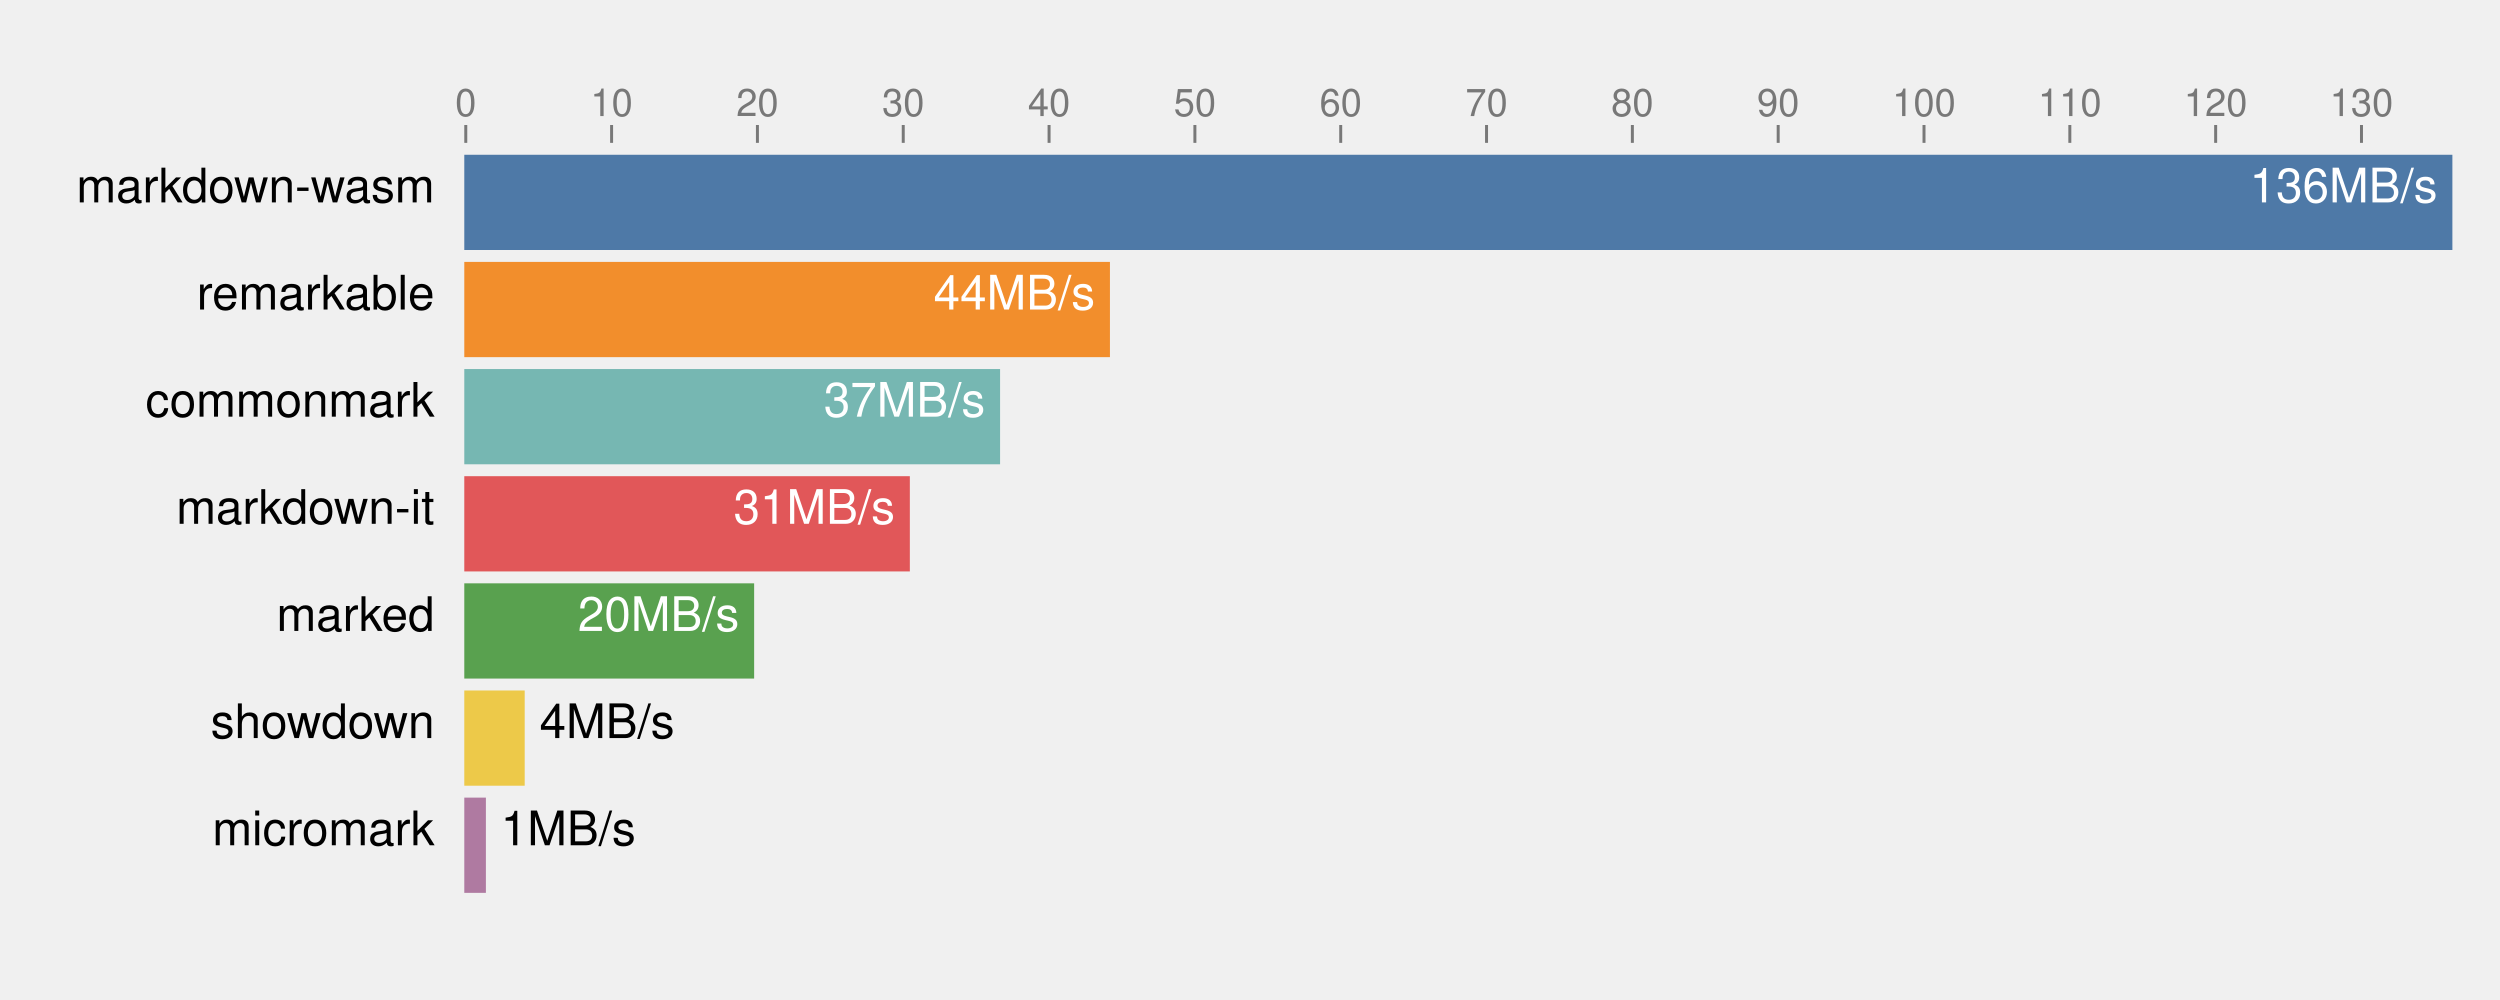
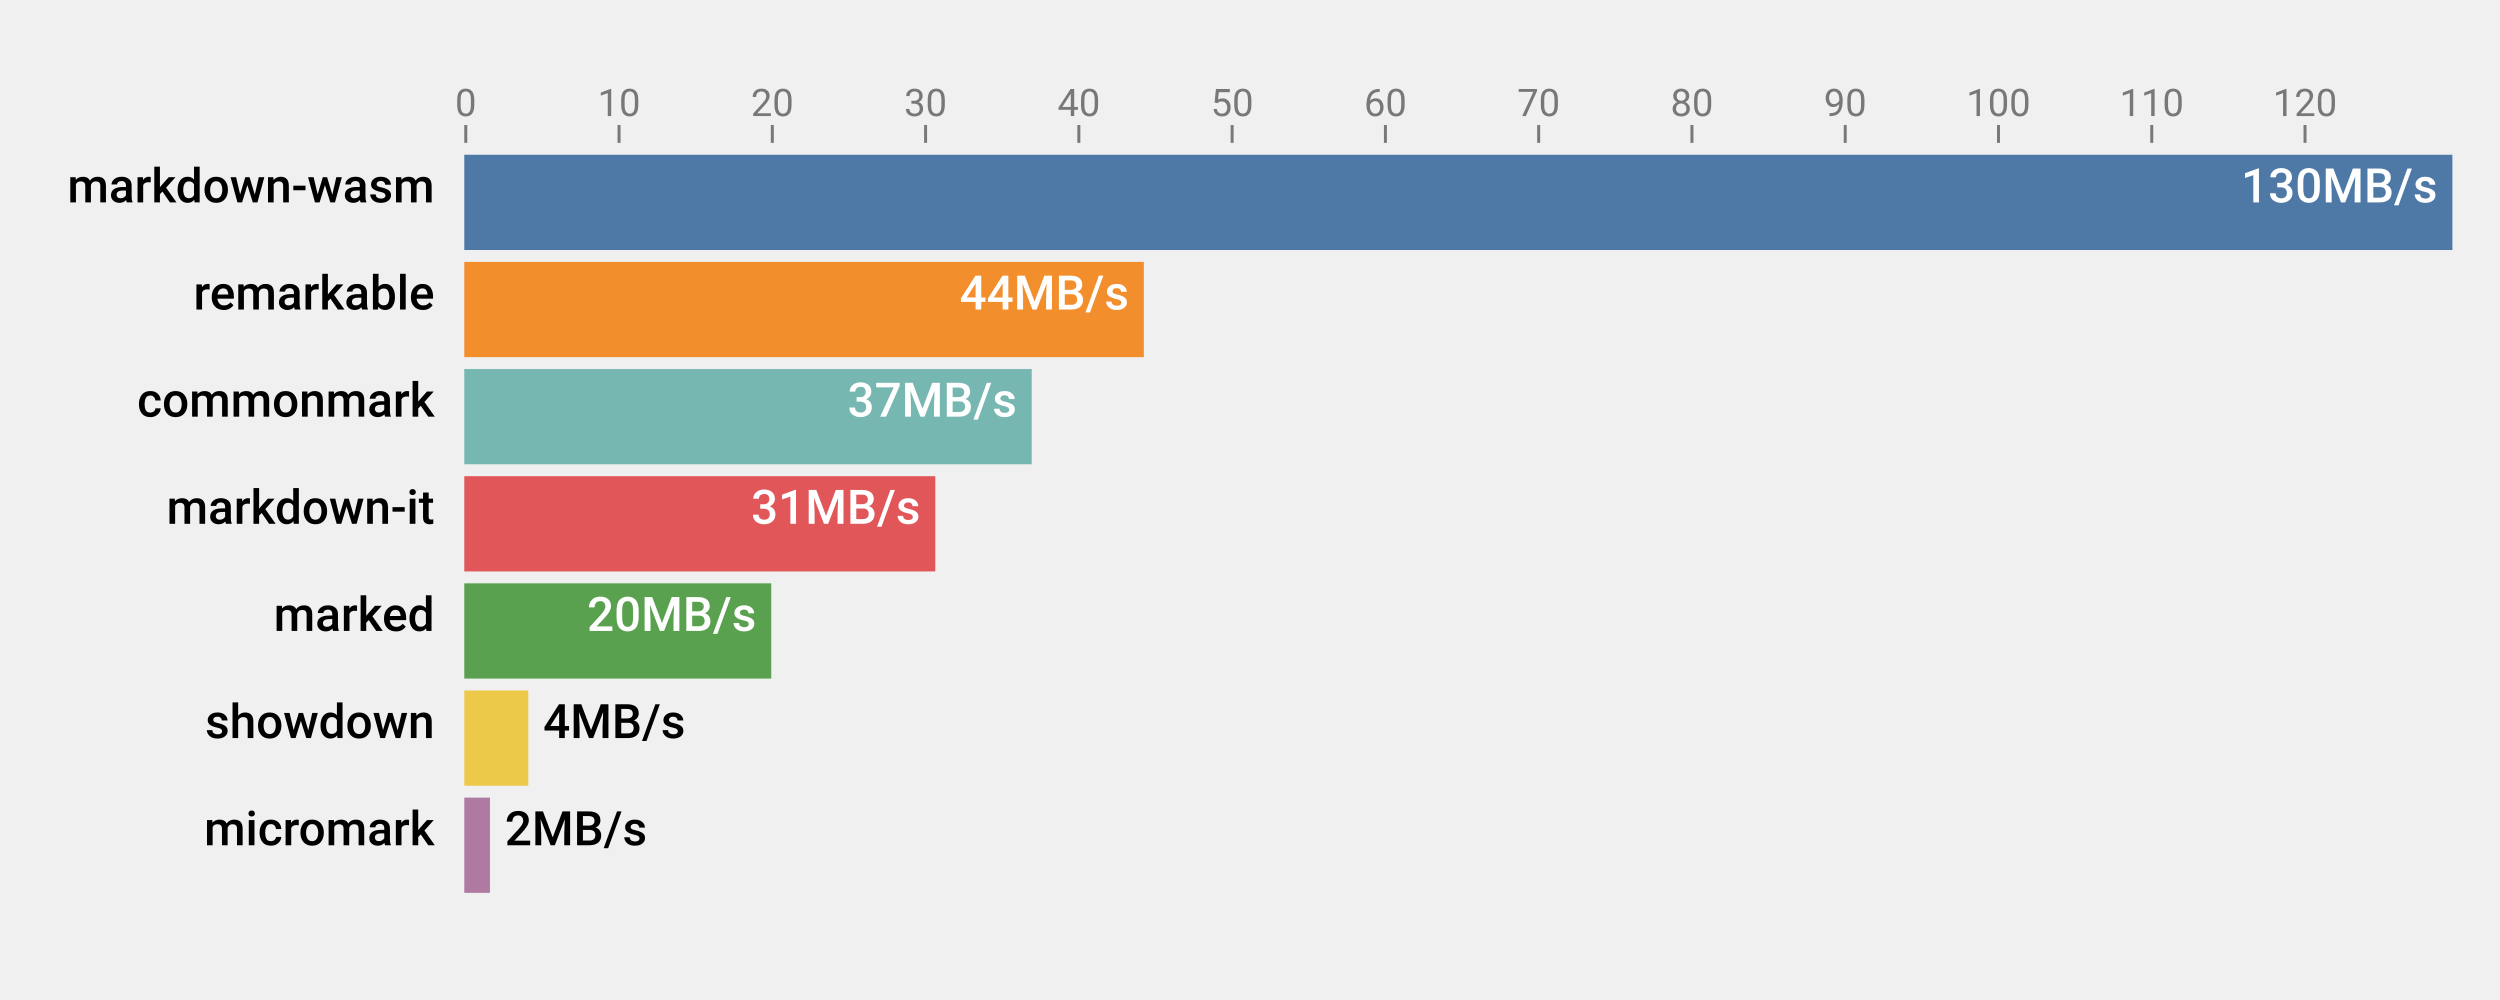
- <svg xmlns="http://www.w3.org/2000/svg" width="840" height="336" font-family="-apple-system,BlinkMacSystemFont,&quot;Segoe UI&quot;,Helvetica,Arial,sans-serif" font-size="16">
-   <g text-anchor="end" font-weight="500">
-     <text alignment-baseline="central" x="156" y="68" dx="-10">markdown-wasm</text>
-     <text alignment-baseline="central" x="156" y="104" dx="-10">remarkable</text>
-     <text alignment-baseline="central" x="156" y="140" dx="-10">commonmark</text>
-     <text alignment-baseline="central" x="156" y="176" dx="-10">markdown-it</text>
-     <text alignment-baseline="central" x="156" y="212" dx="-10">marked</text>
-     <text alignment-baseline="central" x="156" y="248" dx="-10">showdown</text>
-     <text alignment-baseline="central" x="156" y="284" dx="-10">micromark</text>
+ <svg xmlns="http://www.w3.org/2000/svg" width="840" height="336" font-family="system-ui,-apple-system,&quot;Segoe UI&quot;,Roboto,&quot;Helvetica Neue&quot;,&quot;Noto Sans&quot;,&quot;Liberation Sans&quot;,Arial,sans-serif" font-size="16">
+   <g font-weight="500" text-anchor="end">
+     <text x="156" y="68" alignment-baseline="central" dx="-10">markdown-wasm</text>
+     <text x="156" y="104" alignment-baseline="central" dx="-10">remarkable</text>
+     <text x="156" y="140" alignment-baseline="central" dx="-10">commonmark</text>
+     <text x="156" y="176" alignment-baseline="central" dx="-10">markdown-it</text>
+     <text x="156" y="212" alignment-baseline="central" dx="-10">marked</text>
+     <text x="156" y="248" alignment-baseline="central" dx="-10">showdown</text>
+     <text x="156" y="284" alignment-baseline="central" dx="-10">micromark</text>
  </g>
  <path fill="#4e79a7" d="M156 52h668v32H156z" />
-   <path fill="#f28e2c" d="M156 88h216.938v32H156z" />
-   <path fill="#76b7b2" d="M156 124h180.027v32H156z" />
-   <path fill="#e15759" d="M156 160h149.708v32H156z" />
-   <path fill="#59a14f" d="M156 196h97.39v32H156z" />
-   <path fill="#edc949" d="M156 232h20.301v32H156z" />
-   <path fill="#af7aa1" d="M156 268h7.262v32H156z" />
-   <g fill="#fff" text-anchor="end" font-weight="500">
-     <text x="824" y="68" alignment-baseline="central" dx="-5">136MB/s</text>
-     <text x="372.938" y="104" alignment-baseline="central" dx="-5">44MB/s</text>
-     <text x="336.027" y="140" alignment-baseline="central" dx="-5">37MB/s</text>
-     <text x="305.708" y="176" alignment-baseline="central" dx="-5">31MB/s</text>
-     <text x="253.39" y="212" alignment-baseline="central" dx="-5">20MB/s</text>
-     <text x="176.301" y="248" alignment-baseline="central" dx="5" fill="#000" text-anchor="start">4MB/s</text>
-     <text x="163.262" y="284" alignment-baseline="central" dx="5" fill="#000" text-anchor="start">1MB/s</text>
+   <path fill="#f28e2c" d="M156 88h228.326v32H156z" />
+   <path fill="#76b7b2" d="M156 124h190.658v32H156z" />
+   <path fill="#e15759" d="M156 160h158.264v32H156z" />
+   <path fill="#59a14f" d="M156 196h103.136v32H156z" />
+   <path fill="#edc949" d="M156 232h21.498v32H156z" />
+   <path fill="#af7aa1" d="M156 268h8.622v32H156z" />
+   <g fill="#fff" font-weight="500" text-anchor="end">
+     <text x="824" y="68" alignment-baseline="central" dx="-5">130MB/s</text>
+     <text x="384.326" y="104" alignment-baseline="central" dx="-5">44MB/s</text>
+     <text x="346.658" y="140" alignment-baseline="central" dx="-5">37MB/s</text>
+     <text x="314.264" y="176" alignment-baseline="central" dx="-5">31MB/s</text>
+     <text x="259.136" y="212" alignment-baseline="central" dx="-5">20MB/s</text>
+     <text x="177.498" y="248" fill="#000" alignment-baseline="central" dx="5" text-anchor="start">4MB/s</text>
+     <text x="164.622" y="284" fill="#000" alignment-baseline="central" dx="5" text-anchor="start">2MB/s</text>
  </g>
-   <g fill="none" font-size="12.8" text-anchor="middle" opacity=".5">
-     <g class="tick">
+   <g fill="none" font-size="12.8" opacity=".5" text-anchor="middle">
+     <g class="tick" opacity="1">
      <path stroke="currentColor" d="M156.5 48v-6" />
-       <text fill="currentColor" y="-9" dy="0em" transform="translate(156.5 48)">0</text>
+       <text y="-9" fill="currentColor" dy="0em" transform="translate(156.5 48)">0</text>
    </g>
-     <g class="tick">
-       <path stroke="currentColor" d="M205.497 48v-6" />
-       <text fill="currentColor" y="-9" dy="0em" transform="translate(205.497 48)">10</text>
+     <g class="tick" opacity="1">
+       <path stroke="currentColor" d="M208 48v-6" />
+       <text y="-9" fill="currentColor" dy="0em" transform="translate(208 48)">10</text>
    </g>
-     <g class="tick">
-       <path stroke="currentColor" d="M254.493 48v-6" />
-       <text fill="currentColor" y="-9" dy="0em" transform="translate(254.493 48)">20</text>
+     <g class="tick" opacity="1">
+       <path stroke="currentColor" d="M259.498 48v-6" />
+       <text y="-9" fill="currentColor" dy="0em" transform="translate(259.498 48)">20</text>
    </g>
-     <g class="tick">
-       <path stroke="currentColor" d="M303.49 48v-6" />
-       <text fill="currentColor" y="-9" dy="0em" transform="translate(303.49 48)">30</text>
+     <g class="tick" opacity="1">
+       <path stroke="currentColor" d="M310.998 48v-6" />
+       <text y="-9" fill="currentColor" dy="0em" transform="translate(310.998 48)">30</text>
    </g>
-     <g class="tick">
-       <path stroke="currentColor" d="M352.487 48v-6" />
-       <text fill="currentColor" y="-9" dy="0em" transform="translate(352.487 48)">40</text>
+     <g class="tick" opacity="1">
+       <path stroke="currentColor" d="M362.497 48v-6" />
+       <text y="-9" fill="currentColor" dy="0em" transform="translate(362.497 48)">40</text>
    </g>
-     <g class="tick">
-       <path stroke="currentColor" d="M401.484 48v-6" />
-       <text fill="currentColor" y="-9" dy="0em" transform="translate(401.484 48)">50</text>
+     <g class="tick" opacity="1">
+       <path stroke="currentColor" d="M413.996 48v-6" />
+       <text y="-9" fill="currentColor" dy="0em" transform="translate(413.996 48)">50</text>
    </g>
-     <g class="tick">
-       <path stroke="currentColor" d="M450.48 48v-6" />
-       <text fill="currentColor" y="-9" dy="0em" transform="translate(450.48 48)">60</text>
+     <g class="tick" opacity="1">
+       <path stroke="currentColor" d="M465.495 48v-6" />
+       <text y="-9" fill="currentColor" dy="0em" transform="translate(465.495 48)">60</text>
    </g>
-     <g class="tick">
-       <path stroke="currentColor" d="M499.477 48v-6" />
-       <text fill="currentColor" y="-9" dy="0em" transform="translate(499.477 48)">70</text>
+     <g class="tick" opacity="1">
+       <path stroke="currentColor" d="M516.994 48v-6" />
+       <text y="-9" fill="currentColor" dy="0em" transform="translate(516.994 48)">70</text>
    </g>
-     <g class="tick">
-       <path stroke="currentColor" d="M548.474 48v-6" />
-       <text fill="currentColor" y="-9" dy="0em" transform="translate(548.474 48)">80</text>
+     <g class="tick" opacity="1">
+       <path stroke="currentColor" d="M568.494 48v-6" />
+       <text y="-9" fill="currentColor" dy="0em" transform="translate(568.494 48)">80</text>
    </g>
-     <g class="tick">
-       <path stroke="currentColor" d="M597.47 48v-6" />
-       <text fill="currentColor" y="-9" dy="0em" transform="translate(597.47 48)">90</text>
+     <g class="tick" opacity="1">
+       <path stroke="currentColor" d="M619.993 48v-6" />
+       <text y="-9" fill="currentColor" dy="0em" transform="translate(619.993 48)">90</text>
    </g>
-     <g class="tick">
-       <path stroke="currentColor" d="M646.467 48v-6" />
-       <text fill="currentColor" y="-9" dy="0em" transform="translate(646.467 48)">100</text>
+     <g class="tick" opacity="1">
+       <path stroke="currentColor" d="M671.492 48v-6" />
+       <text y="-9" fill="currentColor" dy="0em" transform="translate(671.492 48)">100</text>
    </g>
-     <g class="tick">
-       <path stroke="currentColor" d="M695.464 48v-6" />
-       <text fill="currentColor" y="-9" dy="0em" transform="translate(695.464 48)">110</text>
+     <g class="tick" opacity="1">
+       <path stroke="currentColor" d="M722.991 48v-6" />
+       <text y="-9" fill="currentColor" dy="0em" transform="translate(722.991 48)">110</text>
    </g>
-     <g class="tick">
-       <path stroke="currentColor" d="M744.46 48v-6" />
-       <text fill="currentColor" y="-9" dy="0em" transform="translate(744.46 48)">120</text>
-     </g>
-     <g class="tick">
-       <path stroke="currentColor" d="M793.457 48v-6" />
-       <text fill="currentColor" y="-9" dy="0em" transform="translate(793.457 48)">130</text>
+     <g class="tick" opacity="1">
+       <path stroke="currentColor" d="M774.49 48v-6" />
+       <text y="-9" fill="currentColor" dy="0em" transform="translate(774.49 48)">120</text>
    </g>
  </g>
</svg>
